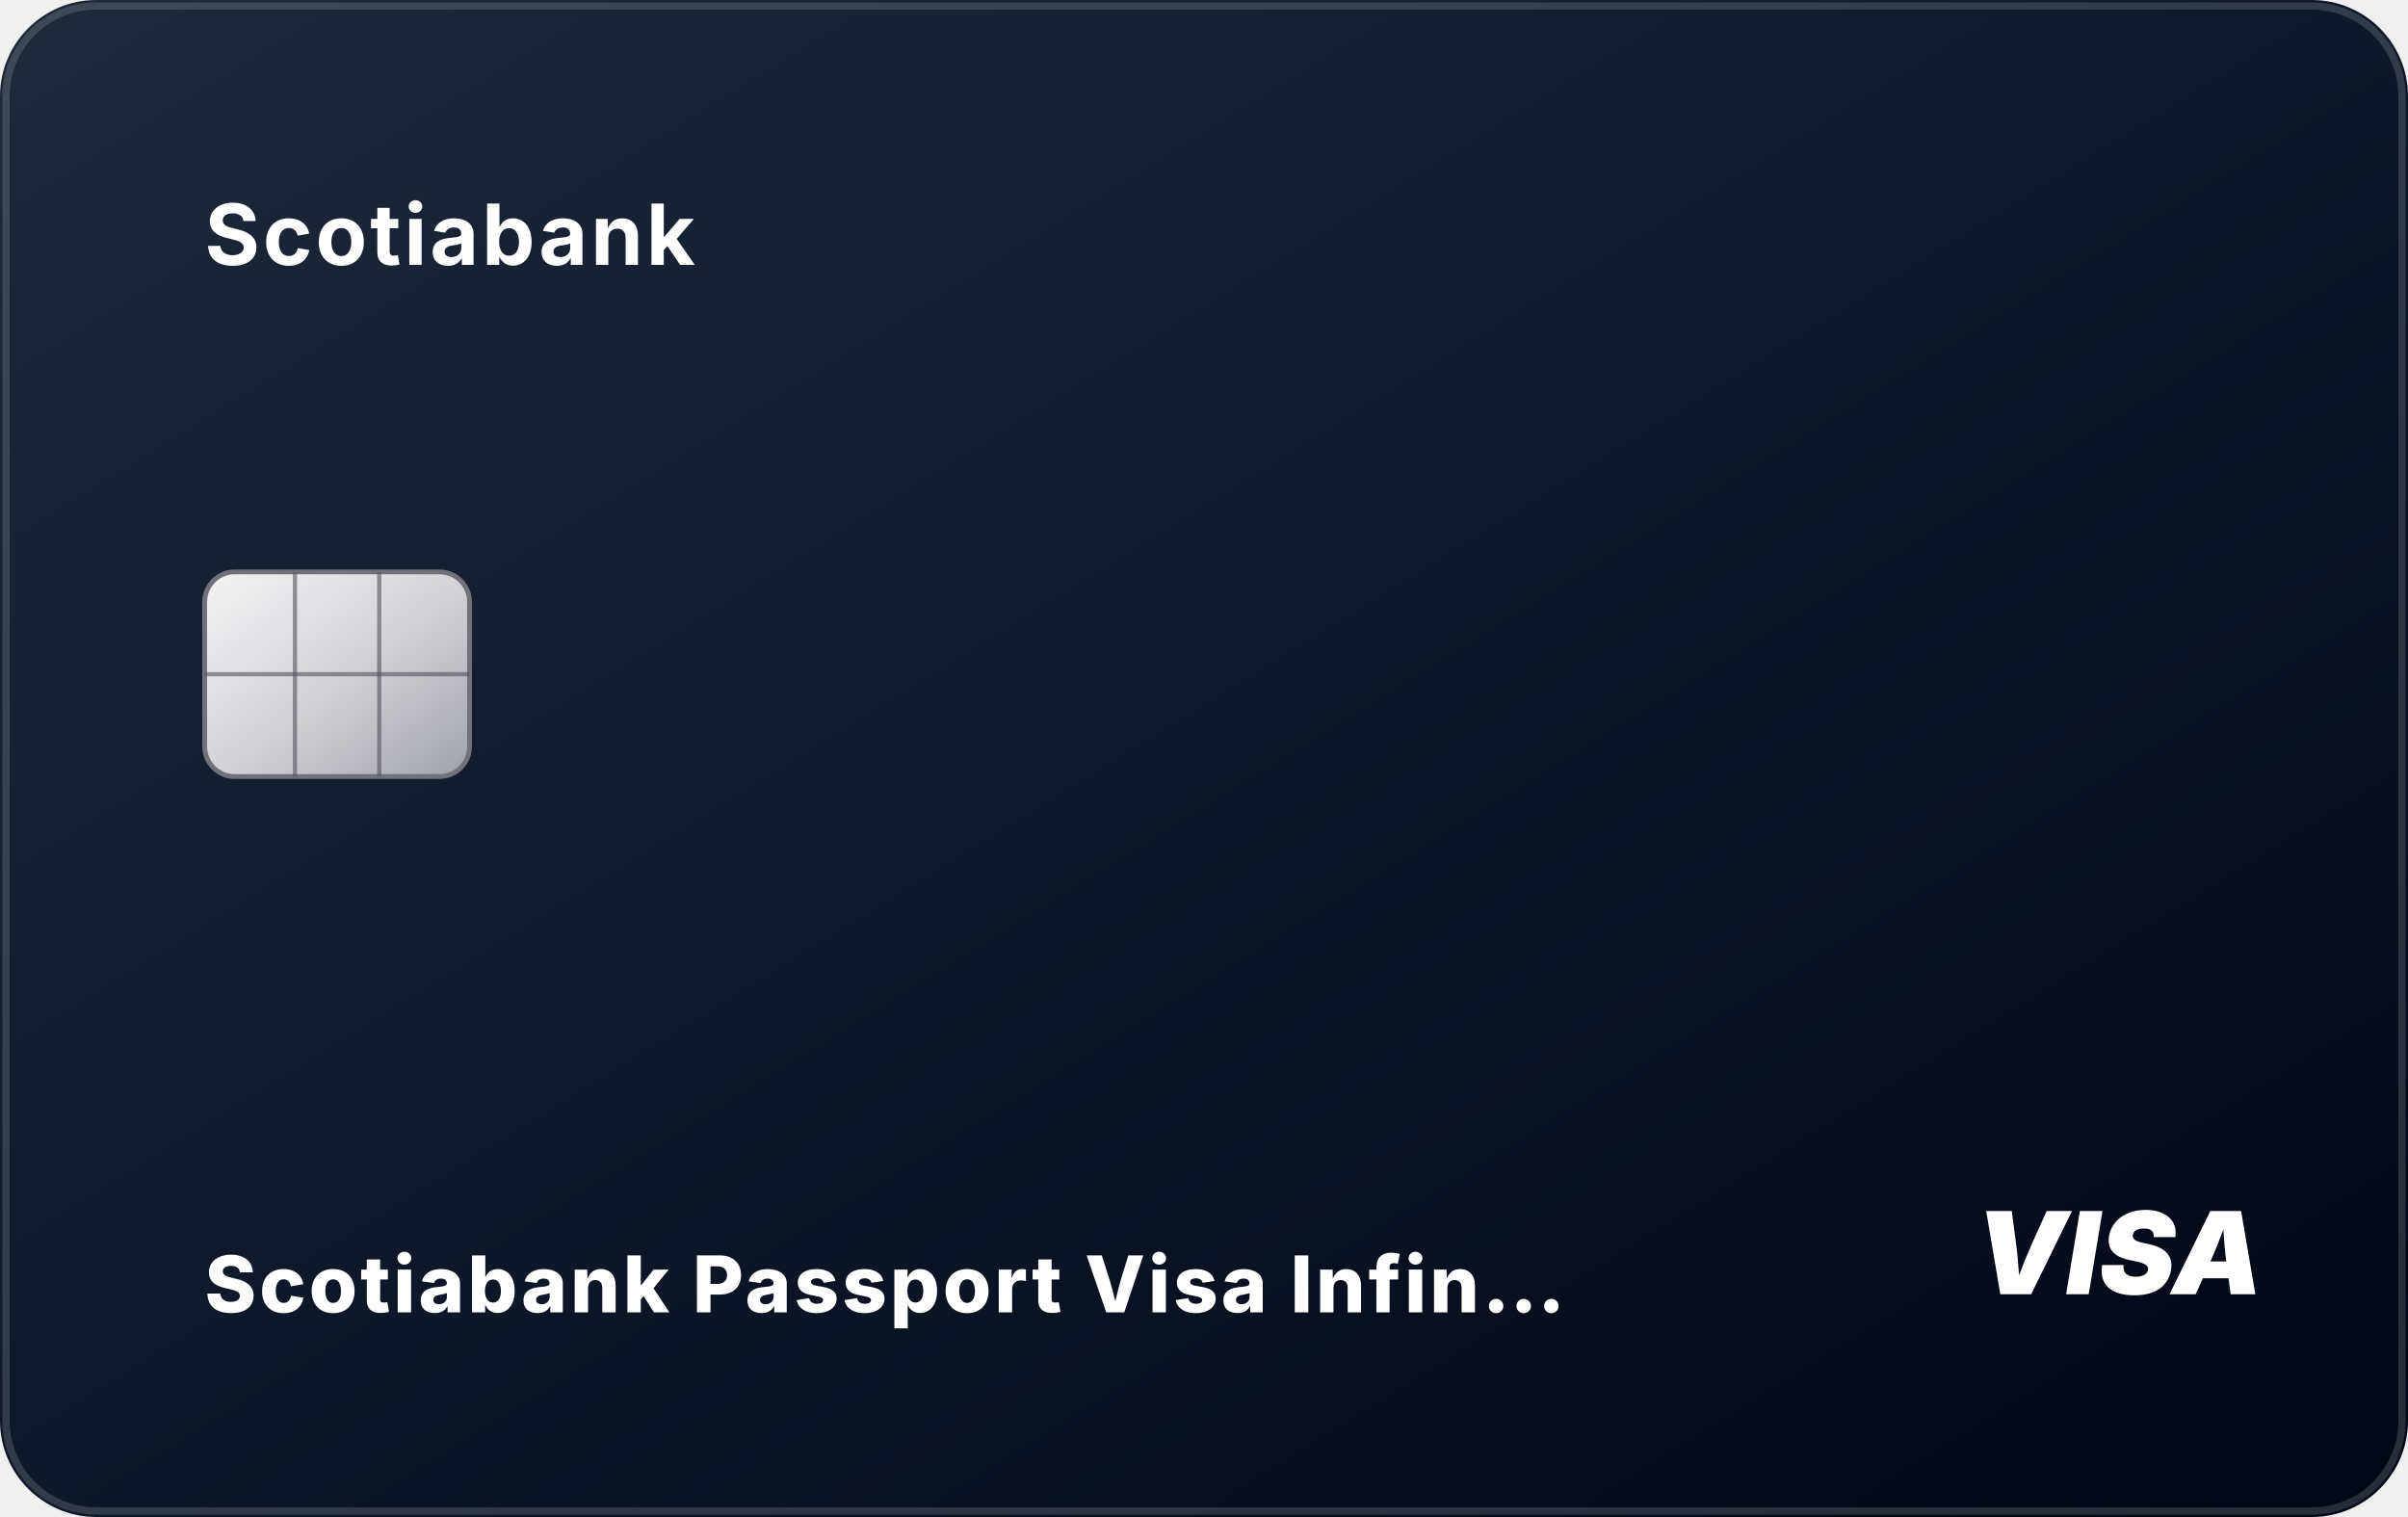
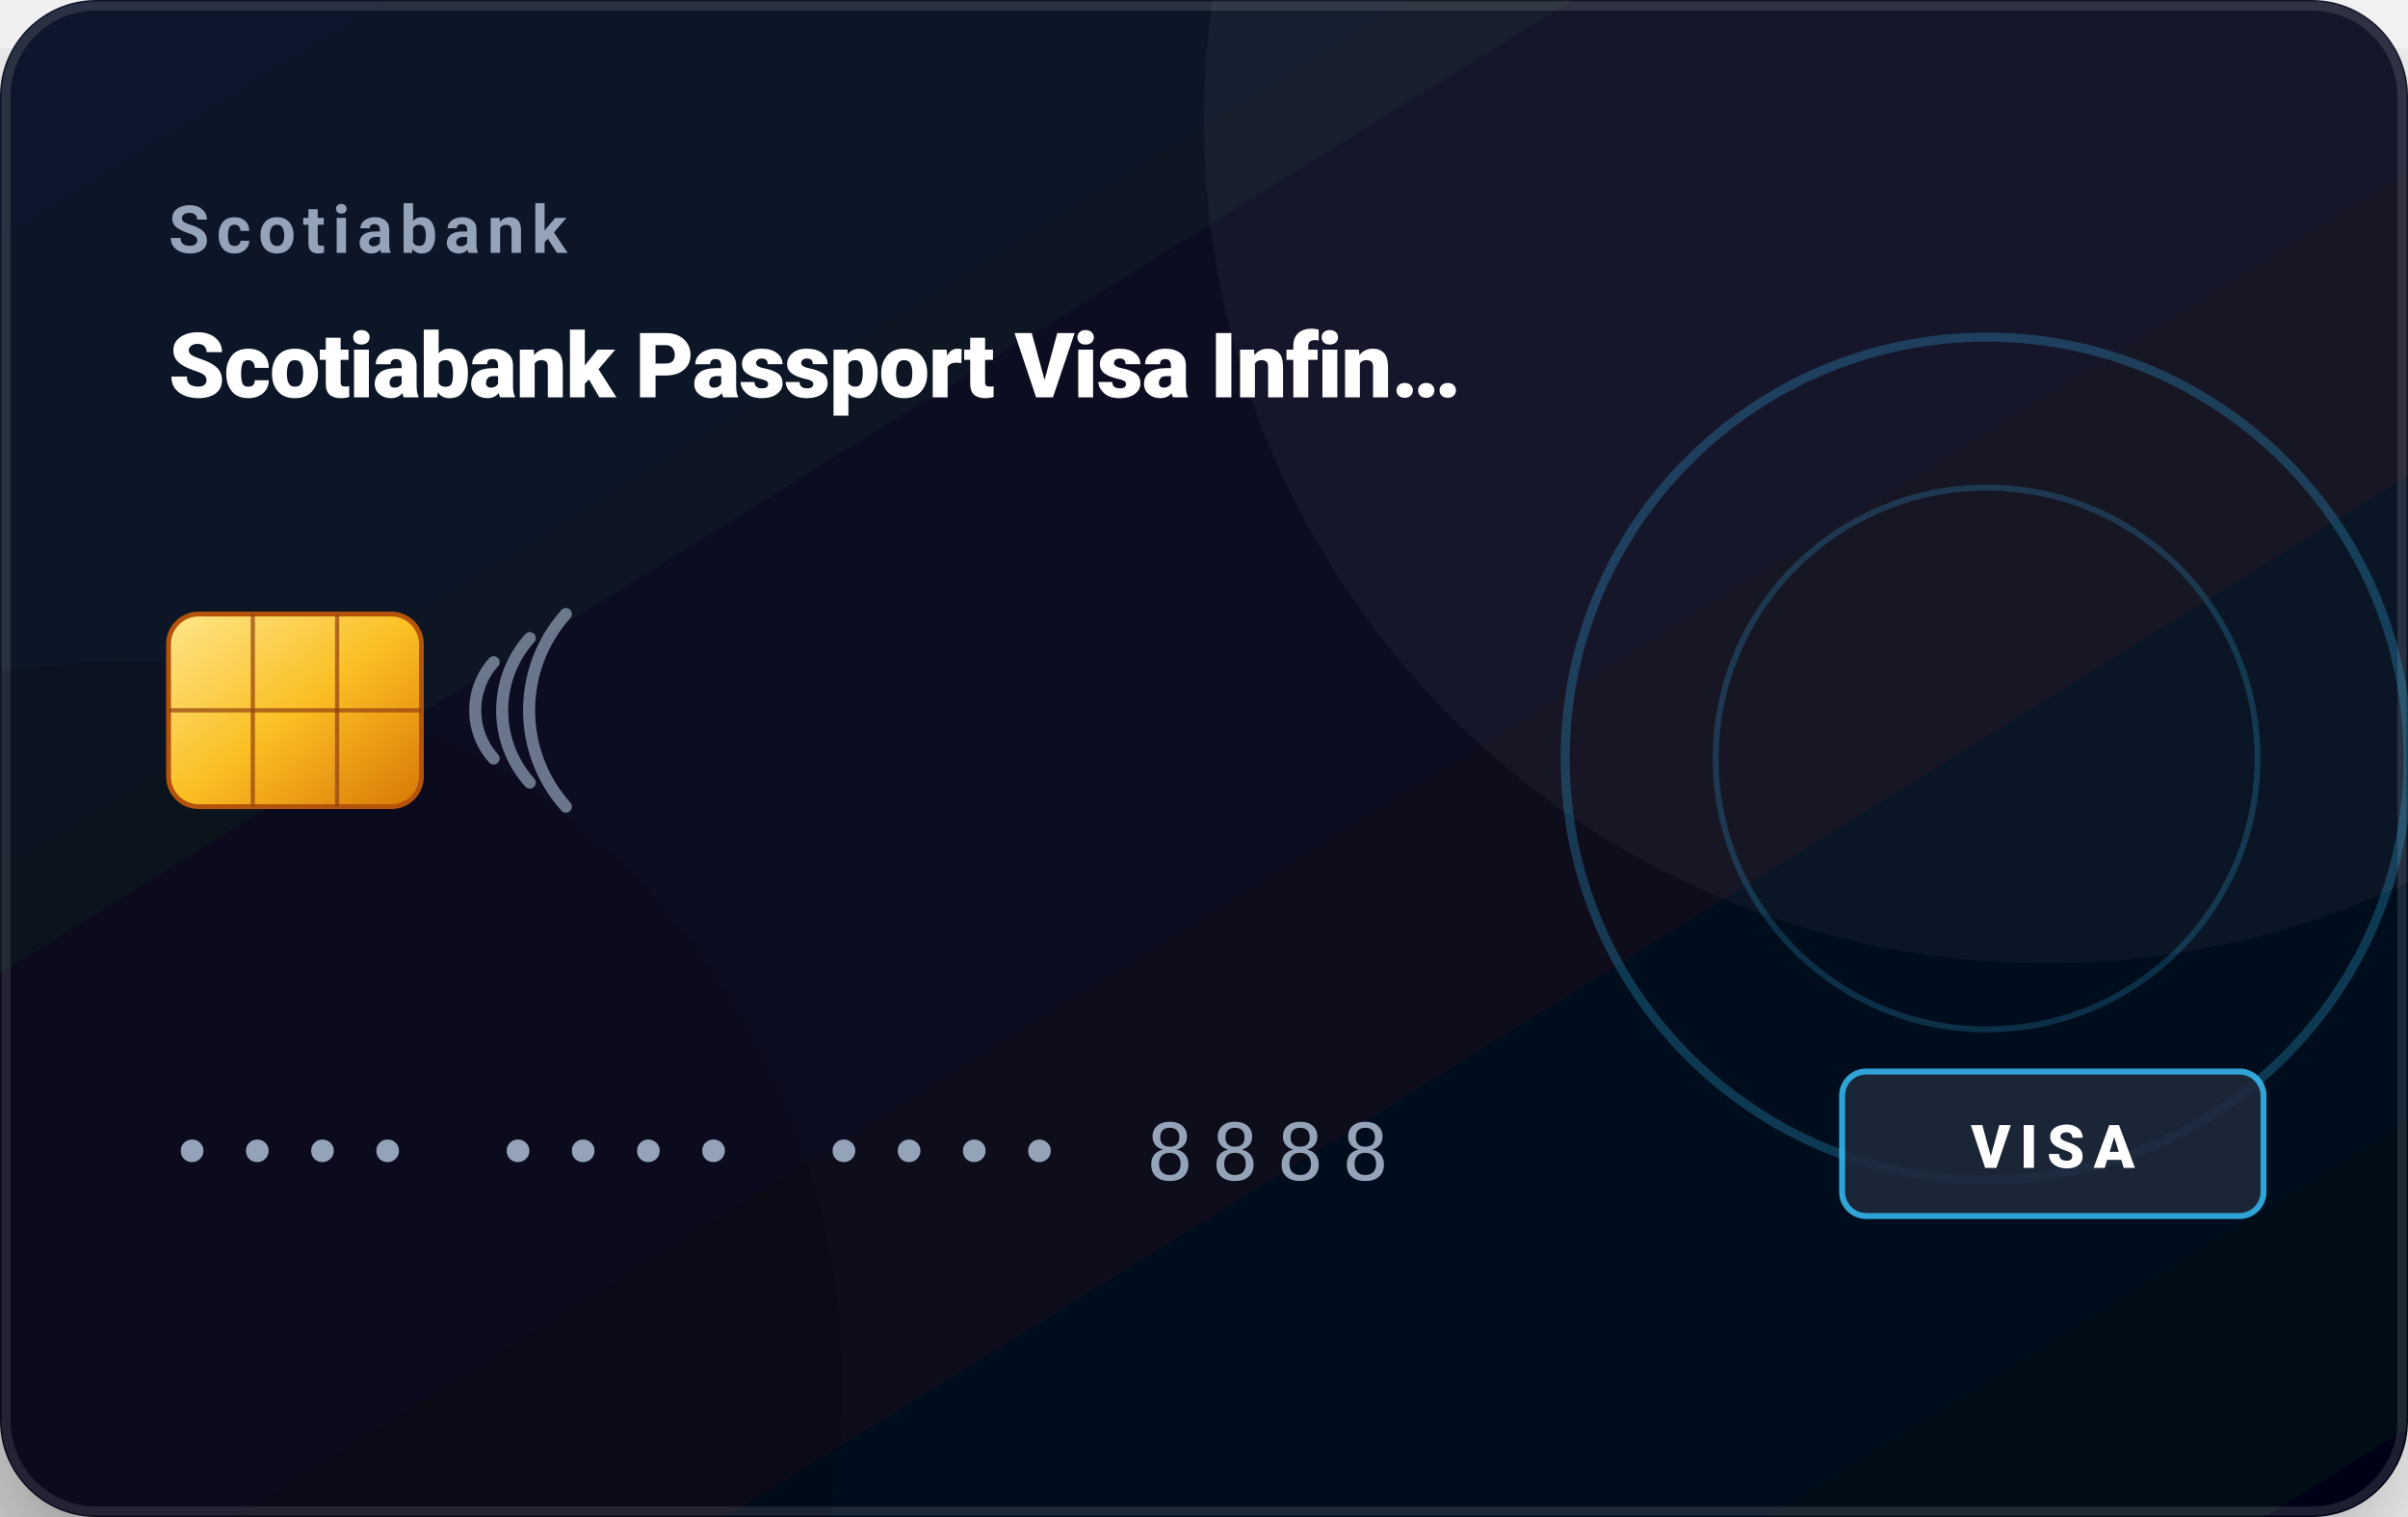
<svg xmlns="http://www.w3.org/2000/svg" viewBox="0 0 400 252" width="400" height="252">
  <defs>
-     <linearGradient id="bg-scotia-passport-visa-infinite-plus" x1="0%" y1="0%" x2="100%" y2="100%">
-       <stop offset="0%" stop-color="#1e293b" />
-       <stop offset="50%" stop-color="#0f172a" />
+     <linearGradient id="cardBg-scotia-passport-visa-infinite-plus" x1="0%" y1="0%" x2="100%" y2="100%">
+       <stop offset="0%" stop-color="#0f172a" />
      <stop offset="100%" stop-color="#020617" />
    </linearGradient>
-     <linearGradient id="chipSilver" x1="0%" y1="0%" x2="100%" y2="100%">
-       <stop offset="0%" stop-color="#f4f4f5" />
-       <stop offset="50%" stop-color="#d4d4d8" />
-       <stop offset="100%" stop-color="#a1a1aa" />
+     <linearGradient id="chipGrad" x1="0%" y1="0%" x2="100%" y2="100%">
+       <stop offset="0%" stop-color="#fde68a" />
+       <stop offset="50%" stop-color="#fbbf24" />
+       <stop offset="100%" stop-color="#d97706" />
    </linearGradient>
+     <filter id="shadow" x="-5%" y="-5%" width="110%" height="110%">
+       <feDropShadow dx="0" dy="8" stdDeviation="12" flood-color="#000000" flood-opacity="0.35" />
+     </filter>
  </defs>
-   <rect width="400" height="252" rx="16" fill="url(#bg-scotia-passport-visa-infinite-plus)" />
-   <rect width="398" height="250" x="1" y="1" rx="15" fill="none" stroke="rgba(255,255,255,0.15)" stroke-width="1.2" />
-   <text x="34" y="44" font-family="-apple-system, sans-serif" font-size="14" font-weight="700" fill="#ffffff" letter-spacing="0.5">Scotiabank</text>
-   <text x="34" y="218" font-family="-apple-system, sans-serif" font-size="13" font-weight="800" fill="#ffffff" letter-spacing="0.5">Scotiabank Passport Visa Infin…</text>
-   <g transform="translate(34, 95)">
-     <rect width="44" height="34" rx="5" fill="url(#chipSilver)" stroke="#71717a" stroke-width="0.8" />
-     <line x1="15" y1="0" x2="15" y2="34" stroke="#52525b" stroke-width="0.7" opacity="0.6" />
-     <line x1="29" y1="0" x2="29" y2="34" stroke="#52525b" stroke-width="0.7" opacity="0.6" />
-     <line x1="0" y1="17" x2="44" y2="17" stroke="#52525b" stroke-width="0.7" opacity="0.6" />
+   <rect width="400" height="252" rx="16" fill="url(#cardBg-scotia-passport-visa-infinite-plus)" filter="url(#shadow)" />
+   <rect width="398" height="250" x="1" y="1" rx="15" fill="none" stroke="rgba(255,255,255,0.12)" stroke-width="1.5" />
+   <circle cx="340" cy="20" r="140" fill="white" opacity="0.04" />
+   <circle cx="20" cy="230" r="120" fill="black" opacity="0.15" />
+   <circle cx="330" cy="126" r="70" fill="none" stroke="#38bdf8" stroke-width="1.5" opacity="0.25" />
+   <circle cx="330" cy="126" r="45" fill="none" stroke="#38bdf8" stroke-width="1" opacity="0.2" />
+   <text x="28" y="42" font-family="-apple-system, BlinkMacSystemFont, 'Segoe UI', Roboto, sans-serif" font-size="11" font-weight="700" letter-spacing="1.2" fill="#94a3b8" text-transform="uppercase">
+     Scotiabank
+   </text>
+   <text x="28" y="66" font-family="-apple-system, BlinkMacSystemFont, 'Segoe UI', Roboto, sans-serif" font-size="15" font-weight="800" letter-spacing="-0.2" fill="#ffffff">
+     Scotiabank Passport Visa Infin…
+   </text>
+   <g transform="translate(28, 102)">
+     <rect width="42" height="32" rx="5" fill="url(#chipGrad)" stroke="#b45309" stroke-width="0.8" />
+     <line x1="14" y1="0" x2="14" y2="32" stroke="#92400e" stroke-width="0.7" opacity="0.7" />
+     <line x1="28" y1="0" x2="28" y2="32" stroke="#92400e" stroke-width="0.7" opacity="0.7" />
+     <line x1="0" y1="16" x2="42" y2="16" stroke="#92400e" stroke-width="0.7" opacity="0.7" />
  </g>
-   <g transform="translate(320, 195)">
-     <text x="32" y="20" font-family="-apple-system, sans-serif" font-size="19" font-style="italic" font-weight="900" fill="#ffffff" text-anchor="middle">VISA</text>
+   <g transform="translate(82, 110)" stroke="#94a3b8" stroke-width="2" fill="none" stroke-linecap="round" opacity="0.7">
+     <path d="M 0 16 A 12 12 0 0 1 0 0" />
+     <path d="M 6 20 A 18 18 0 0 1 6 -4" />
+     <path d="M 12 24 A 24 24 0 0 1 12 -8" />
+   </g>
+   <text x="28" y="196" font-family="'SF Mono', Menlo, Monaco, Consolas, monospace" font-size="13" letter-spacing="3" fill="#94a3b8">
+     •••• •••• •••• 8888
+   </text>
+   <g transform="translate(310, 192)">
+     <rect x="-4" y="-14" width="70" height="24" rx="4" fill="#1e293b" stroke="#38bdf8" stroke-width="1" opacity="0.85" />
+     <text x="31" y="2" font-family="-apple-system, BlinkMacSystemFont, 'Segoe UI', Roboto, sans-serif" font-size="10" font-weight="900" letter-spacing="1.5" fill="#ffffff" text-anchor="middle">
+       VISA
+     </text>
  </g>
</svg>
